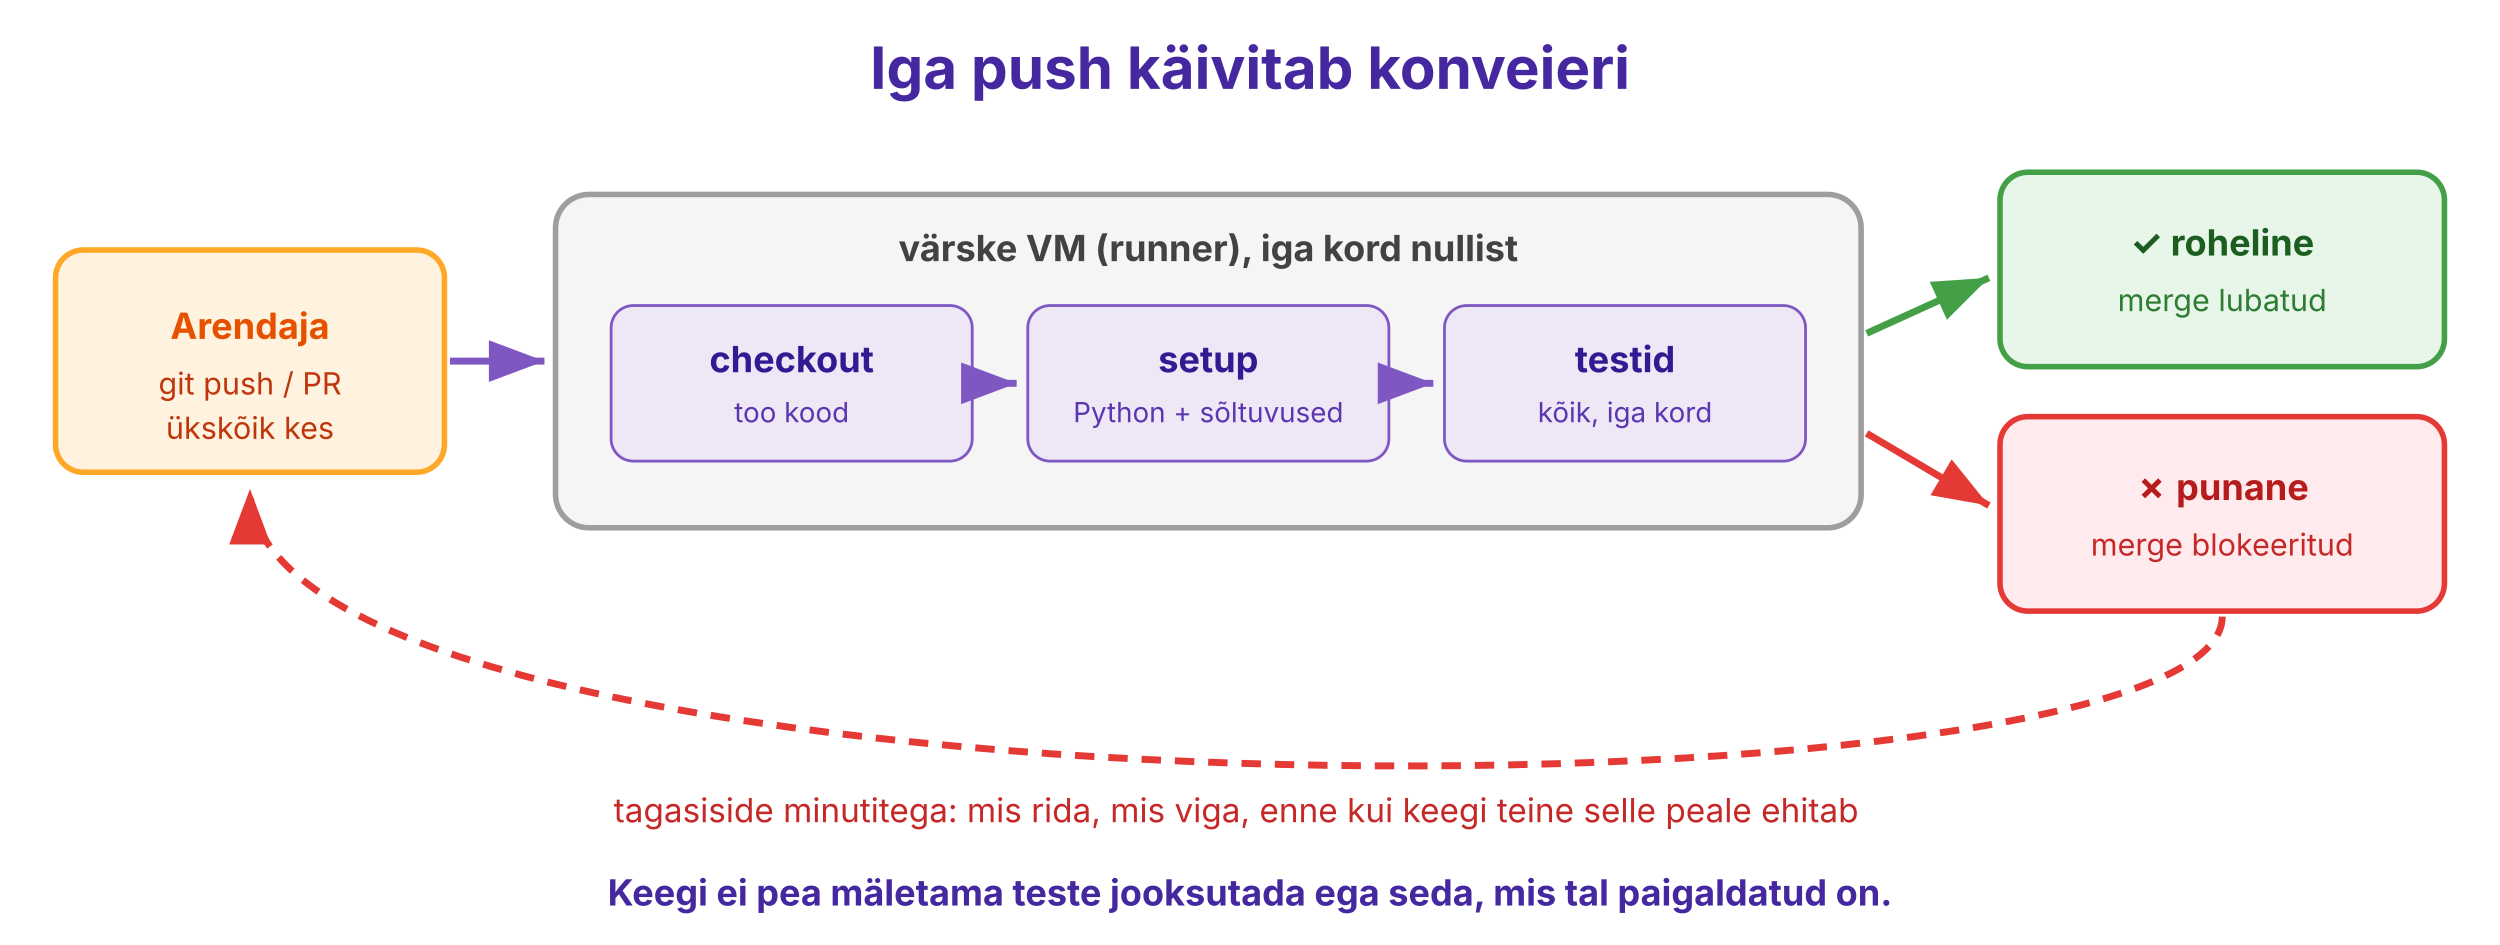
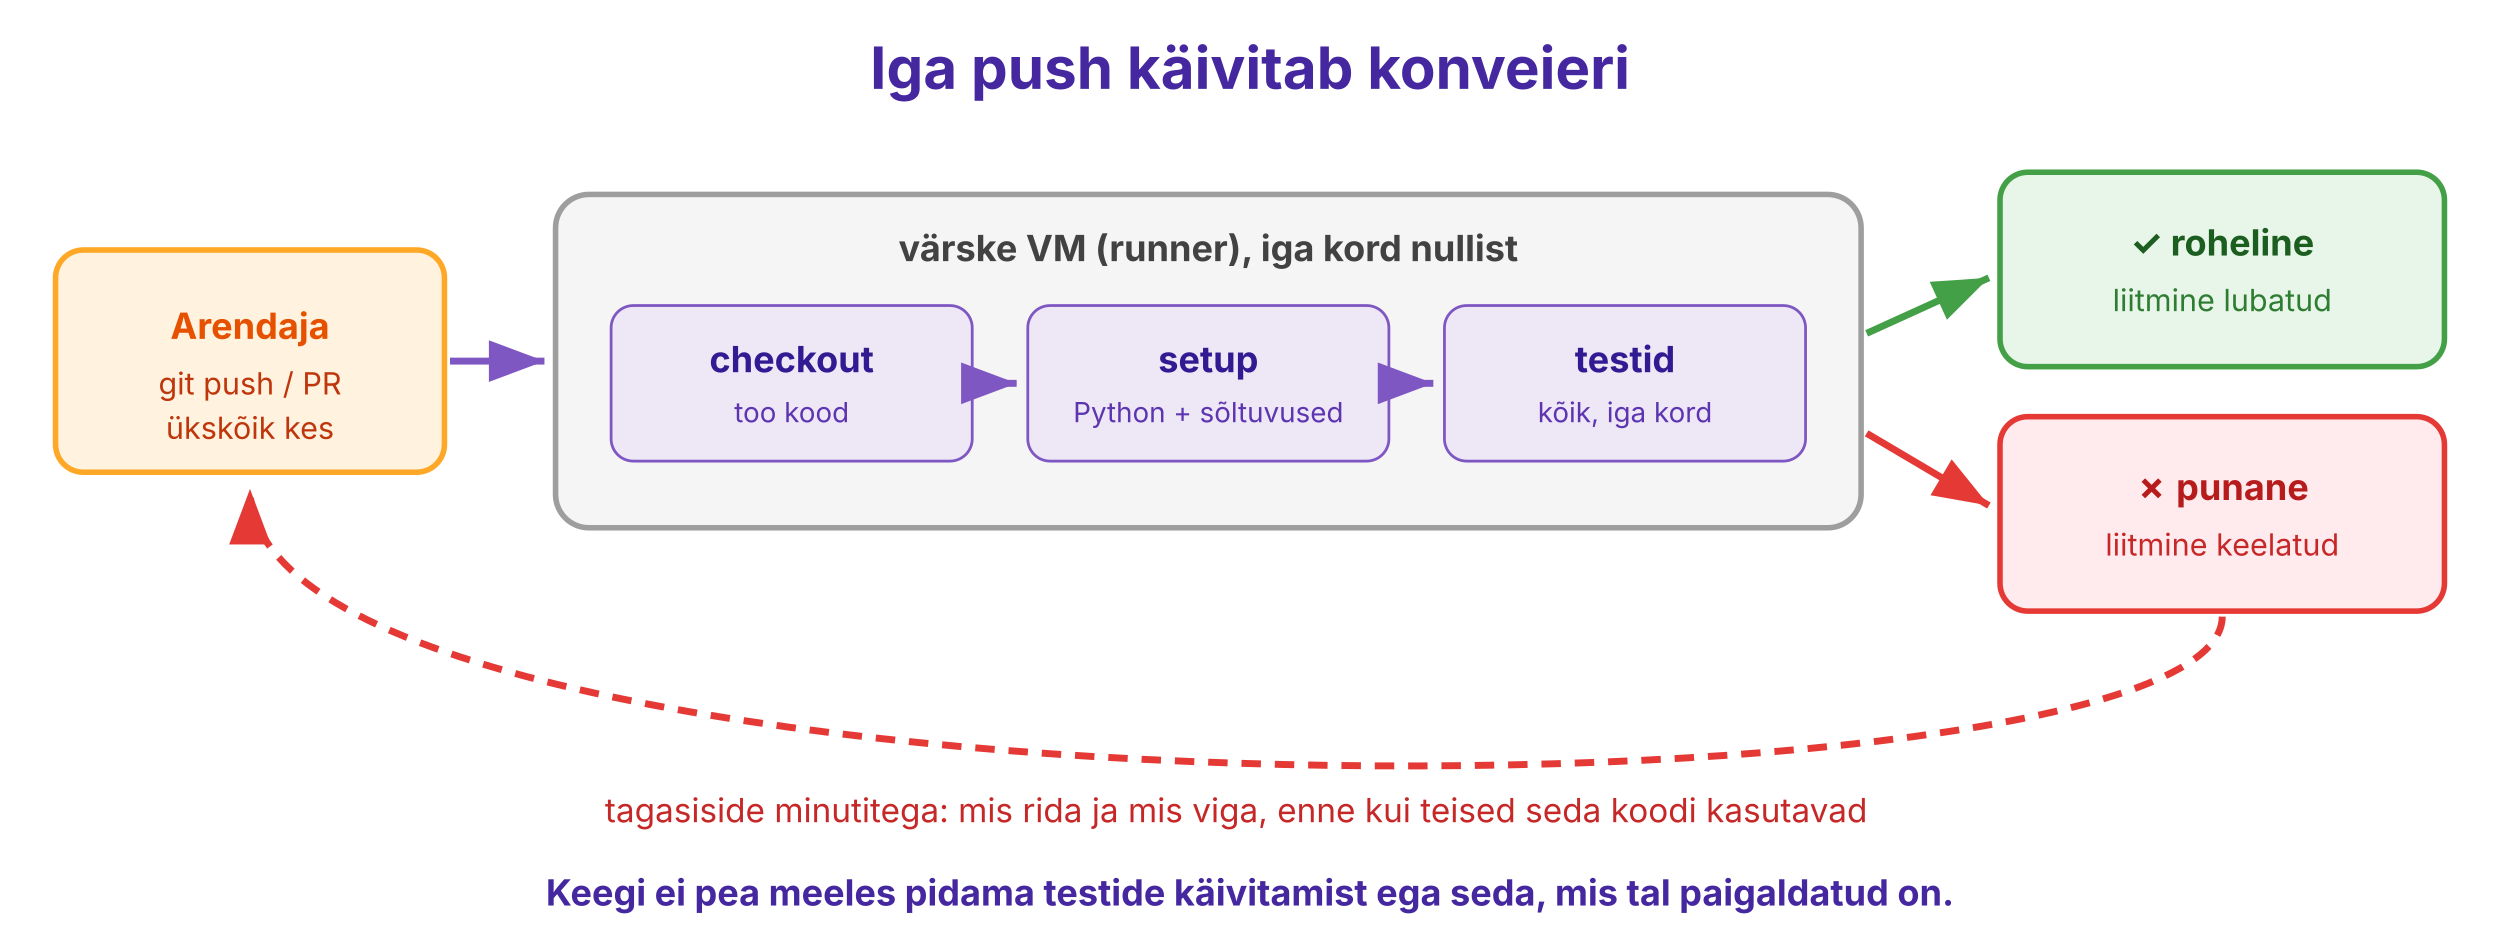
<svg xmlns="http://www.w3.org/2000/svg" viewBox="0 0 900 340" font-family="Inter, -apple-system, sans-serif">
  <defs>
    <marker id="a7" markerWidth="10" markerHeight="10" refX="8" refY="3" orient="auto">
      <path d="M0,0 L8,3 L0,6 Z" fill="#7e57c2" />
    </marker>
    <marker id="ag" markerWidth="10" markerHeight="10" refX="8" refY="3" orient="auto">
      <path d="M0,0 L8,3 L0,6 Z" fill="#43a047" />
    </marker>
    <marker id="ar" markerWidth="10" markerHeight="10" refX="8" refY="3" orient="auto">
      <path d="M0,0 L8,3 L0,6 Z" fill="#e53935" />
    </marker>
  </defs>
  <text x="450" y="32" text-anchor="middle" font-size="21" font-weight="700" fill="#4527a0">Iga push käivitab konveieri</text>
  <g font-size="13" text-anchor="middle">
    <rect x="20" y="90" width="140" height="80" rx="10" fill="#fff3e0" stroke="#ffa726" stroke-width="2" />
    <text x="90" y="122" font-weight="700" fill="#e65100">Arendaja</text>
    <text x="90" y="142" font-size="11" fill="#bf360c">git push / PR</text>
    <text x="90" y="158" font-size="11" fill="#bf360c">ükskõik kes</text>
    <rect x="200" y="70" width="470" height="120" rx="12" fill="#f5f5f5" stroke="#9e9e9e" stroke-width="2" />
    <text x="435" y="94" font-weight="700" fill="#424242">värske VM (runner), iga kord nullist</text>
    <rect x="220" y="110" width="130" height="56" rx="8" fill="#ede7f6" stroke="#7e57c2" />
    <text x="285" y="134" font-weight="700" fill="#311b92">checkout</text>
    <text x="285" y="152" font-size="10" fill="#5e35b1">too kood</text>
    <rect x="370" y="110" width="130" height="56" rx="8" fill="#ede7f6" stroke="#7e57c2" />
    <text x="435" y="134" font-weight="700" fill="#311b92">setup</text>
    <text x="435" y="152" font-size="10" fill="#5e35b1">Python + sõltuvused</text>
    <rect x="520" y="110" width="130" height="56" rx="8" fill="#ede7f6" stroke="#7e57c2" />
    <text x="585" y="134" font-weight="700" fill="#311b92">testid</text>
    <text x="585" y="152" font-size="10" fill="#5e35b1">kõik, iga kord</text>
    <rect x="720" y="62" width="160" height="70" rx="10" fill="#e8f5e9" stroke="#43a047" stroke-width="2" />
    <text x="800" y="92" font-weight="700" fill="#1b5e20">✓ roheline</text>
-     <text x="800" y="112" font-size="11" fill="#2e7d32">merge lubatud</text>
+     <text x="800" y="112" font-size="11" fill="#2e7d32">liitmine lubatud</text>
    <rect x="720" y="150" width="160" height="70" rx="10" fill="#ffebee" stroke="#e53935" stroke-width="2" />
    <text x="800" y="180" font-weight="700" fill="#b71c1c">✗ punane</text>
-     <text x="800" y="200" font-size="11" fill="#c62828">merge blokeeritud</text>
+     <text x="800" y="200" font-size="11" fill="#c62828">liitmine keelatud</text>
  </g>
  <g stroke-width="2.5">
    <line x1="162" y1="130" x2="196" y2="130" stroke="#7e57c2" marker-end="url(#a7)" />
    <line x1="352" y1="138" x2="366" y2="138" stroke="#7e57c2" marker-end="url(#a7)" />
    <line x1="502" y1="138" x2="516" y2="138" stroke="#7e57c2" marker-end="url(#a7)" />
    <line x1="672" y1="120" x2="716" y2="100" stroke="#43a047" marker-end="url(#ag)" />
    <line x1="672" y1="156" x2="716" y2="182" stroke="#e53935" marker-end="url(#ar)" />
    <path d="M800,222 C800,300 90,300 90,176" fill="none" stroke="#e53935" stroke-dasharray="7 5" marker-end="url(#ar)" />
  </g>
-   <text x="445" y="296" text-anchor="middle" font-size="12" fill="#c62828">tagasiside minutitega: mis rida, mis viga, enne kui keegi teine selle peale ehitab</text>
-   <text x="450" y="326" text-anchor="middle" font-size="13" font-weight="700" fill="#4527a0">Keegi ei pea mäletama teste jooksutada ega seda, mis tal paigaldatud on.</text>
+   <text x="445" y="296" text-anchor="middle" font-size="12" fill="#c62828">tagasiside minutitega: mis rida ja mis viga, enne kui teised seda koodi kasutavad</text>
+   <text x="450" y="326" text-anchor="middle" font-size="13" font-weight="700" fill="#4527a0">Keegi ei pea meeles pidama testide käivitamist ega seda, mis tal paigaldatud on.</text>
</svg>
